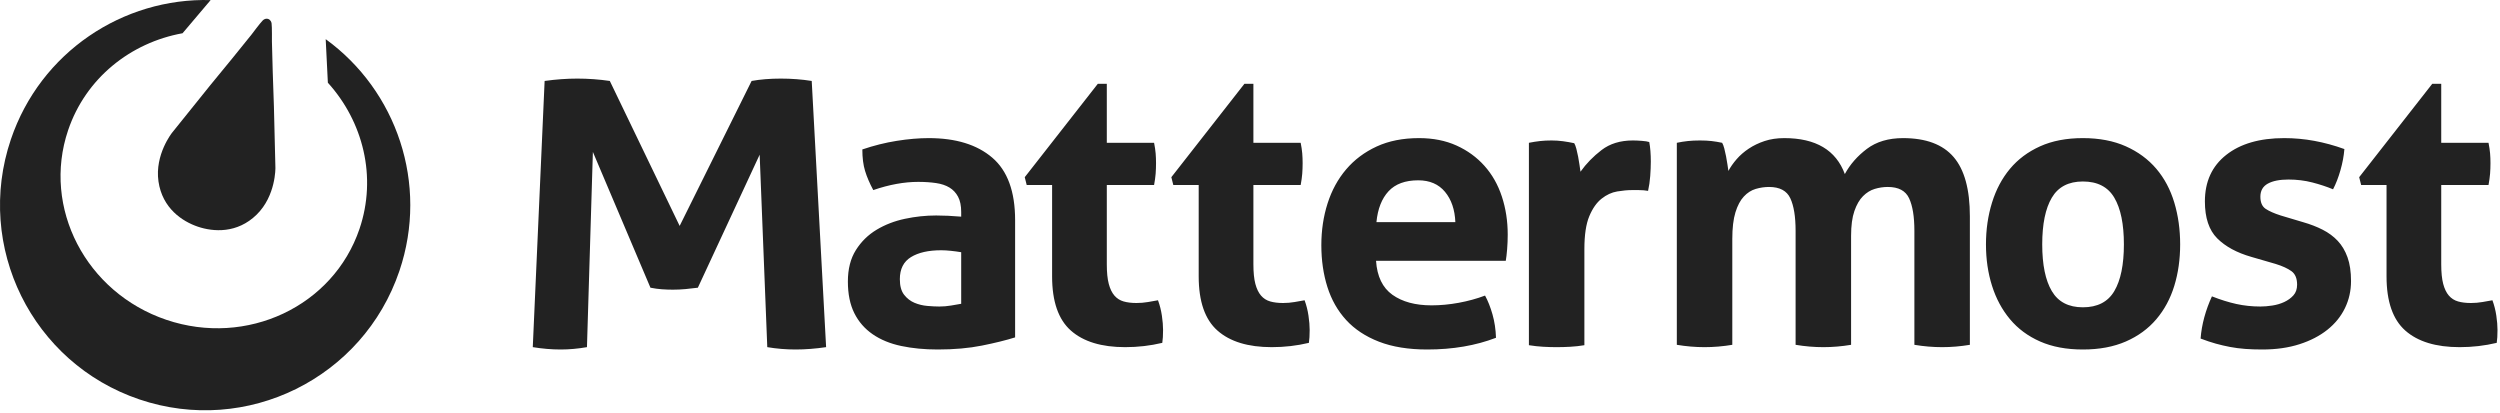
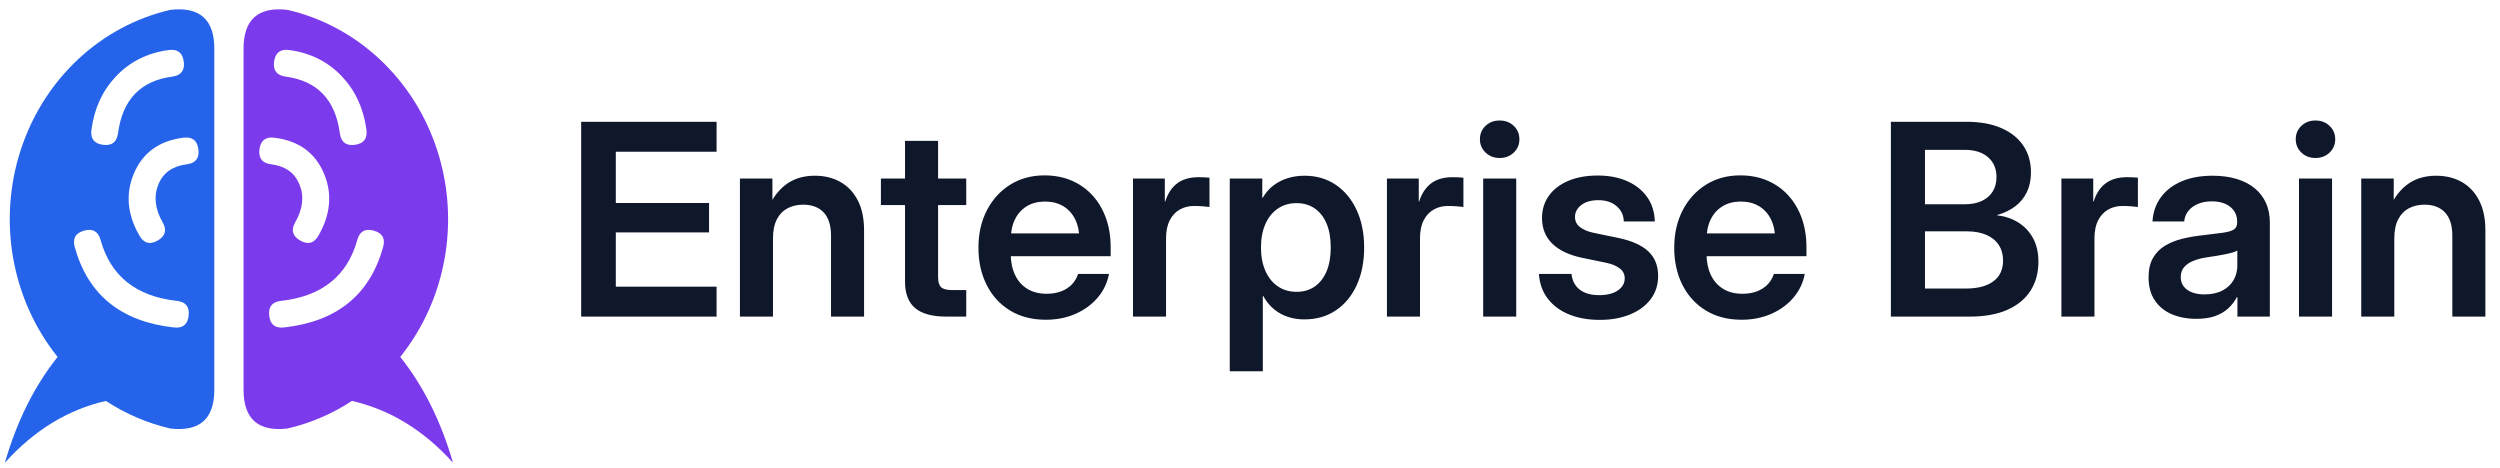
- <svg xmlns="http://www.w3.org/2000/svg" width="100%" height="100%" viewBox="0 0 1001 165" version="1.1" xml:space="preserve" style="fill-rule:evenodd;clip-rule:evenodd;stroke-linejoin:round;stroke-miterlimit:1.414;">
-   <g>
-     <path d="M384.862,84.87c0,-2.501 -0.418,-4.536 -1.253,-6.102c-0.833,-1.562 -1.981,-2.79 -3.441,-3.674c-1.46,-0.888 -3.26,-1.489 -5.397,-1.8c-2.139,-0.313 -4.512,-0.469 -7.12,-0.469c-5.632,0 -11.628,1.094 -17.991,3.284c-1.461,-2.712 -2.555,-5.268 -3.284,-7.666c-0.73,-2.398 -1.097,-5.266 -1.097,-8.605c4.59,-1.564 9.178,-2.711 13.768,-3.441c4.588,-0.73 8.867,-1.096 12.828,-1.096c10.848,0 19.322,2.607 25.424,7.824c6.101,5.215 9.152,13.557 9.152,25.03l0,46.934c-3.651,1.147 -8.084,2.243 -13.299,3.286c-5.213,1.043 -11.107,1.565 -17.678,1.565c-5.319,0 -10.196,-0.47 -14.629,-1.409c-4.432,-0.938 -8.24,-2.504 -11.418,-4.694c-3.183,-2.188 -5.633,-5.005 -7.356,-8.447c-1.719,-3.443 -2.58,-7.666 -2.58,-12.673c0,-5.005 1.069,-9.203 3.207,-12.593c2.138,-3.389 4.903,-6.102 8.291,-8.135c3.391,-2.034 7.171,-3.494 11.344,-4.381c4.172,-0.887 8.343,-1.33 12.515,-1.33c3.025,0 6.362,0.158 10.014,0.469l0,-1.877Zm0,16.115c-1.253,-0.209 -2.608,-0.393 -4.07,-0.548c-1.46,-0.156 -2.761,-0.234 -3.91,-0.234c-5.111,0 -9.153,0.911 -12.126,2.737c-2.972,1.825 -4.458,4.772 -4.458,8.839c0,2.713 0.574,4.797 1.721,6.259c1.147,1.459 2.53,2.528 4.146,3.205c1.617,0.679 3.336,1.096 5.162,1.253c1.827,0.155 3.417,0.236 4.771,0.236c1.566,0 3.131,-0.132 4.694,-0.393c1.566,-0.261 2.921,-0.494 4.07,-0.704l0,-20.65Zm36.4,-26.91l-10.17,0l-0.784,-3.129l29.258,-37.391l3.598,0l0,23.623l18.93,0c0.311,1.566 0.521,2.973 0.627,4.224c0.102,1.253 0.154,2.556 0.154,3.913c0,1.459 -0.052,2.867 -0.154,4.223c-0.106,1.357 -0.316,2.869 -0.627,4.537l-18.93,0l0,31.76c0,3.232 0.262,5.839 0.784,7.822c0.519,1.979 1.276,3.545 2.266,4.693c0.993,1.147 2.217,1.929 3.677,2.346c1.46,0.419 3.183,0.627 5.162,0.627c1.566,0 3.103,-0.131 4.617,-0.392c1.511,-0.26 2.841,-0.495 3.988,-0.703c0.732,1.979 1.251,4.04 1.565,6.179c0.314,2.138 0.469,4.043 0.469,5.711c0,1.147 -0.025,2.111 -0.078,2.894c-0.052,0.781 -0.129,1.54 -0.235,2.268c-4.797,1.149 -9.75,1.72 -14.861,1.72c-9.492,0 -16.742,-2.215 -21.747,-6.646c-5.006,-4.434 -7.509,-11.658 -7.509,-21.67l0,-36.609Zm58.696,0l-10.168,0l-0.784,-3.129l29.257,-37.391l3.598,0l0,23.623l18.93,0c0.312,1.566 0.522,2.973 0.627,4.224c0.102,1.253 0.155,2.556 0.155,3.913c0,1.459 -0.053,2.867 -0.155,4.223c-0.105,1.357 -0.315,2.869 -0.627,4.537l-18.93,0l0,31.76c0,3.232 0.263,5.839 0.783,7.822c0.522,1.979 1.278,3.545 2.268,4.693c0.992,1.147 2.215,1.929 3.677,2.346c1.459,0.419 3.182,0.627 5.161,0.627c1.565,0 3.103,-0.131 4.617,-0.392c1.512,-0.26 2.842,-0.495 3.989,-0.703c0.73,1.979 1.251,4.04 1.563,6.179c0.315,2.138 0.471,4.043 0.471,5.711c0,1.147 -0.026,2.111 -0.079,2.894c-0.051,0.781 -0.129,1.54 -0.234,2.268c-4.798,1.149 -9.75,1.72 -14.863,1.72c-9.49,0 -16.74,-2.215 -21.746,-6.646c-5.006,-4.434 -7.51,-11.658 -7.51,-21.67l0,-36.609Zm102.767,14.865c-0.208,-5.009 -1.591,-9.049 -4.146,-12.126c-2.555,-3.077 -6.127,-4.617 -10.717,-4.617c-5.215,0 -9.178,1.461 -11.89,4.381c-2.711,2.921 -4.327,7.041 -4.848,12.362l31.601,0Zm-31.759,15.486c0.418,6.258 2.608,10.795 6.571,13.612c3.963,2.816 9.178,4.224 15.646,4.224c3.546,0 7.168,-0.34 10.872,-1.019c3.703,-0.677 7.222,-1.642 10.561,-2.893c1.147,2.086 2.137,4.589 2.972,7.51c0.834,2.918 1.303,6.049 1.408,9.386c-8.136,3.129 -17.315,4.694 -27.537,4.694c-7.508,0 -13.947,-1.043 -19.321,-3.13c-5.37,-2.085 -9.751,-4.981 -13.14,-8.681c-3.39,-3.703 -5.894,-8.11 -7.51,-13.222c-1.616,-5.11 -2.423,-10.689 -2.423,-16.737c0,-5.946 0.833,-11.526 2.502,-16.741c1.667,-5.217 4.145,-9.752 7.431,-13.61c3.285,-3.861 7.352,-6.911 12.203,-9.154c4.85,-2.242 10.508,-3.364 16.974,-3.364c5.632,0 10.639,0.991 15.019,2.973c4.381,1.981 8.109,4.694 11.186,8.137c3.077,3.439 5.399,7.535 6.963,12.28c1.565,4.745 2.347,9.831 2.347,15.253c0,1.982 -0.078,3.939 -0.235,5.867c-0.156,1.928 -0.341,3.468 -0.547,4.615l-51.942,0Zm61.208,-47.248c1.564,-0.311 3.05,-0.547 4.458,-0.702c1.41,-0.159 2.946,-0.236 4.616,-0.236c1.565,0 3.104,0.106 4.614,0.312c1.514,0.209 3,0.471 4.458,0.784c0.315,0.522 0.602,1.277 0.862,2.268c0.261,0.991 0.495,2.034 0.704,3.13c0.209,1.095 0.39,2.188 0.547,3.285c0.157,1.096 0.286,2.005 0.392,2.739c2.294,-3.235 5.112,-6.13 8.448,-8.684c3.338,-2.556 7.51,-3.834 12.515,-3.834c1.045,0 2.244,0.052 3.599,0.157c1.355,0.104 2.346,0.26 2.972,0.47c0.209,1.041 0.366,2.241 0.469,3.597c0.107,1.356 0.158,2.764 0.158,4.225c0,1.773 -0.08,3.702 -0.235,5.788c-0.157,2.086 -0.444,4.067 -0.862,5.945c-1.147,-0.21 -2.424,-0.313 -3.831,-0.313c-1.408,0 -2.27,0 -2.581,0c-1.775,0 -3.755,0.183 -5.947,0.547c-2.189,0.366 -4.275,1.33 -6.257,2.896c-1.983,1.564 -3.624,3.911 -4.929,7.041c-1.303,3.127 -1.957,7.508 -1.957,13.141l0,38.486c-1.875,0.311 -3.752,0.52 -5.631,0.624c-1.876,0.105 -3.701,0.156 -5.475,0.156c-1.774,0 -3.572,-0.051 -5.398,-0.156c-1.825,-0.104 -3.728,-0.313 -5.709,-0.624l0,-81.042Zm59.226,0c1.459,-0.311 2.92,-0.547 4.379,-0.702c1.461,-0.159 3.077,-0.236 4.851,-0.236c1.773,0 3.337,0.077 4.693,0.236c1.356,0.155 2.764,0.391 4.224,0.702c0.312,0.522 0.601,1.279 0.861,2.27c0.26,0.99 0.496,2.035 0.704,3.128c0.209,1.096 0.39,2.164 0.547,3.207c0.159,1.043 0.288,1.93 0.392,2.66c0.832,-1.563 1.929,-3.128 3.286,-4.694c1.355,-1.562 2.971,-2.969 4.848,-4.223c1.877,-1.252 3.989,-2.269 6.337,-3.05c2.346,-0.784 4.981,-1.175 7.901,-1.175c12.619,0 20.702,4.799 24.249,14.395c2.085,-3.86 5.032,-7.222 8.838,-10.092c3.808,-2.869 8.632,-4.303 14.474,-4.303c9.177,0 15.93,2.532 20.258,7.59c4.33,5.057 6.494,12.958 6.494,23.702l0,51.47c-3.754,0.626 -7.459,0.937 -11.108,0.937c-3.651,0 -7.354,-0.311 -11.108,-0.937l0,-45.684c0,-5.632 -0.705,-9.959 -2.114,-12.983c-1.406,-3.025 -4.248,-4.538 -8.524,-4.538c-1.775,0 -3.52,0.262 -5.24,0.782c-1.723,0.52 -3.287,1.485 -4.694,2.894c-1.408,1.408 -2.555,3.391 -3.443,5.946c-0.887,2.553 -1.33,5.867 -1.33,9.934l0,43.649c-3.755,0.626 -7.458,0.937 -11.108,0.937c-3.65,0 -7.354,-0.311 -11.109,-0.937l0,-45.684c0,-5.632 -0.703,-9.959 -2.112,-12.983c-1.408,-3.025 -4.249,-4.538 -8.525,-4.538c-1.771,0 -3.546,0.262 -5.32,0.782c-1.771,0.52 -3.363,1.538 -4.771,3.051c-1.409,1.511 -2.53,3.623 -3.363,6.336c-0.835,2.711 -1.253,6.258 -1.253,10.638l0,42.398c-3.755,0.626 -7.455,0.937 -11.107,0.937c-3.651,0 -7.352,-0.311 -11.107,-0.937l0,-80.885Zm162.58,65.865c5.841,0 10.039,-2.163 12.593,-6.493c2.556,-4.327 3.834,-10.56 3.834,-18.694c0,-8.136 -1.278,-14.367 -3.834,-18.696c-2.554,-4.33 -6.752,-6.493 -12.593,-6.493c-5.736,0 -9.882,2.163 -12.437,6.493c-2.557,4.329 -3.835,10.56 -3.835,18.696c0,8.134 1.278,14.367 3.835,18.694c2.555,4.33 6.701,6.493 12.437,6.493Zm0,16.897c-6.571,0 -12.282,-1.07 -17.131,-3.208c-4.85,-2.137 -8.866,-5.11 -12.047,-8.918c-3.181,-3.807 -5.58,-8.265 -7.195,-13.376c-1.618,-5.111 -2.426,-10.637 -2.426,-16.582c0,-5.945 0.808,-11.526 2.426,-16.74c1.615,-5.215 4.014,-9.726 7.195,-13.533c3.181,-3.808 7.197,-6.803 12.047,-8.996c4.849,-2.19 10.56,-3.286 17.131,-3.286c6.571,0 12.306,1.096 17.209,3.286c4.901,2.193 8.968,5.188 12.204,8.996c3.233,3.807 5.631,8.318 7.197,13.533c1.564,5.214 2.345,10.795 2.345,16.74c0,5.945 -0.781,11.471 -2.345,16.582c-1.566,5.111 -3.964,9.569 -7.197,13.376c-3.236,3.808 -7.303,6.781 -12.204,8.918c-4.903,2.138 -10.638,3.208 -17.209,3.208Zm67.477,-37.078c-5.842,-1.67 -10.405,-4.146 -13.689,-7.432c-3.286,-3.284 -4.929,-8.213 -4.929,-14.785c0,-7.927 2.843,-14.13 8.528,-18.615c5.683,-4.486 13.429,-6.729 23.232,-6.729c4.068,0 8.082,0.366 12.046,1.096c3.964,0.73 7.979,1.824 12.046,3.286c-0.209,2.71 -0.73,5.526 -1.566,8.448c-0.832,2.919 -1.823,5.474 -2.97,7.667c-2.504,-1.044 -5.267,-1.957 -8.293,-2.74c-3.023,-0.781 -6.205,-1.172 -9.542,-1.172c-3.547,0 -6.309,0.547 -8.293,1.642c-1.981,1.096 -2.972,2.843 -2.972,5.24c0,2.295 0.704,3.912 2.112,4.851c1.408,0.938 3.417,1.827 6.023,2.659l8.918,2.662c2.921,0.833 5.554,1.849 7.901,3.049c2.346,1.2 4.355,2.686 6.023,4.458c1.669,1.773 2.972,3.964 3.91,6.571c0.94,2.608 1.41,5.788 1.41,9.542c0,3.861 -0.809,7.459 -2.426,10.796c-1.616,3.338 -3.964,6.232 -7.04,8.682c-3.077,2.453 -6.806,4.382 -11.187,5.789c-4.379,1.409 -9.334,2.113 -14.862,2.113c-2.504,0 -4.796,-0.079 -6.882,-0.235c-2.087,-0.158 -4.094,-0.418 -6.024,-0.782c-1.929,-0.366 -3.833,-0.808 -5.71,-1.33c-1.878,-0.521 -3.912,-1.199 -6.102,-2.034c0.21,-2.817 0.705,-5.659 1.486,-8.526c0.782,-2.867 1.8,-5.659 3.051,-8.371c3.442,1.357 6.702,2.373 9.779,3.051c3.077,0.679 6.284,1.019 9.62,1.019c1.462,0 3.052,-0.132 4.771,-0.393c1.722,-0.261 3.313,-0.73 4.773,-1.408c1.461,-0.678 2.687,-1.565 3.677,-2.659c0.991,-1.095 1.484,-2.529 1.484,-4.304c0,-2.501 -0.755,-4.301 -2.267,-5.396c-1.513,-1.094 -3.625,-2.062 -6.335,-2.895l-9.701,-2.815Zm54.112,-28.787l-10.167,0l-0.785,-3.129l29.256,-37.391l3.598,0l0,23.623l18.931,0c0.313,1.566 0.521,2.973 0.627,4.224c0.103,1.253 0.156,2.556 0.156,3.913c0,1.459 -0.053,2.867 -0.156,4.223c-0.106,1.357 -0.314,2.869 -0.627,4.537l-18.931,0l0,31.76c0,3.232 0.263,5.839 0.783,7.822c0.523,1.979 1.278,3.545 2.268,4.693c0.993,1.147 2.218,1.929 3.677,2.346c1.459,0.419 3.183,0.627 5.163,0.627c1.565,0 3.102,-0.131 4.616,-0.392c1.511,-0.26 2.841,-0.495 3.988,-0.703c0.731,1.979 1.253,4.04 1.564,6.179c0.315,2.138 0.47,4.043 0.47,5.711c0,1.147 -0.026,2.111 -0.078,2.894c-0.052,0.781 -0.129,1.54 -0.235,2.268c-4.796,1.149 -9.75,1.72 -14.861,1.72c-9.492,0 -16.741,-2.215 -21.748,-6.646c-5.005,-4.434 -7.509,-11.658 -7.509,-21.67l0,-36.609Zm-737.501,-41.662c4.521,-0.629 8.87,-0.945 13.05,-0.945c4.407,0 8.758,0.316 13.051,0.945l27.965,58.043l28.812,-58.043c3.503,-0.629 7.399,-0.945 11.694,-0.945c4.294,0 8.416,0.316 12.372,0.945l5.762,106.583c-4.292,0.63 -8.36,0.944 -12.201,0.944c-3.844,0 -7.627,-0.314 -11.355,-0.944l-3.052,-77.061l-24.745,53.261c-1.583,0.21 -3.22,0.396 -4.916,0.551c-1.695,0.158 -3.388,0.236 -5.084,0.236c-1.47,0 -2.937,-0.052 -4.405,-0.157c-1.469,-0.105 -2.994,-0.316 -4.577,-0.63l-23.049,-54.365l-2.373,78.165c-3.615,0.63 -7.118,0.944 -10.509,0.944c-3.616,0 -7.346,-0.314 -11.185,-0.944l4.745,-106.583Z" style="fill:#222;" />
-     <path d="M130.41,15.678l0.865,17.434c14.134,15.615 19.713,37.729 12.677,58.513c-10.503,31.025 -45.136,47.334 -77.354,36.427c-32.219,-10.906 -49.823,-44.899 -39.32,-75.924c7.059,-20.853 25.019,-35.058 45.82,-38.819l11.239,-13.279c-35.063,-0.949 -68.143,20.815 -79.979,55.778c-14.542,42.958 8.493,89.571 51.451,104.114c42.958,14.542 89.572,-8.494 104.115,-51.452c11.816,-34.906 -1.179,-72.227 -29.514,-92.792Z" style="fill:#222;" />
-     <path d="M110.273,67.122l-0.595,-24.373l-0.477,-14.025l-0.323,-12.15c0,0 0.067,-5.859 -0.137,-7.236c-0.043,-0.29 -0.134,-0.525 -0.243,-0.731l-0.041,-0.086l-0.047,-0.075c-0.224,-0.387 -0.578,-0.701 -1.035,-0.856c-0.467,-0.158 -0.951,-0.119 -1.371,0.062l-0.026,0.01l-0.145,0.074c-0.199,0.097 -0.402,0.223 -0.6,0.415c-0.999,0.969 -4.504,5.664 -4.504,5.664l-7.638,9.456l-8.898,10.851l-15.278,18.999c0,0 -7.011,8.75 -5.462,19.521c1.55,10.77 9.557,16.017 15.769,18.12c6.211,2.103 15.759,2.799 23.533,-4.816c7.773,-7.615 7.518,-18.824 7.518,-18.824Z" style="fill:#222;" />
-   </g>
+ <svg xmlns="http://www.w3.org/2000/svg" viewBox="13 11 513.26 96" width="513.26" height="96">
+   <path fill="#2563EB" d="M57 21V91Q57 95.47 54.78 97.47Q52.53 99.49 48 98.98C43.3 97.9 38.82 95.98 34.74 93.31Q23 96 14 106Q17.7 93.2 24.83 84.28C15.38 72.49 12.51 56.38 17.25 41.81C21.98 27.24 33.65 16.32 48 13.02Q52.53 12.51 54.78 14.53Q57 16.53 57 21ZM33.65 60.26Q32.91 57.61 30.26 58.35Q28.94 58.72 28.46 59.56Q27.98 60.41 28.35 61.74Q32.43 76.43 48.7 78.23Q51.43 78.54 51.73 75.8Q51.89 74.44 51.28 73.68Q50.67 72.92 49.3 72.77Q36.73 71.37 33.65 60.26ZM51.34 44.73Q54.07 44.39 53.73 41.66Q53.39 38.93 50.66 39.27Q43.16 40.21 40.46 46.69Q37.89 52.86 41.61 59.36Q42.98 61.75 45.36 60.39Q47.75 59.02 46.39 56.64Q44.01 52.48 45.54 48.81Q47.01 45.27 51.34 44.73ZM48.36 26.73Q51.09 26.36 50.73 23.64Q50.54 22.27 49.77 21.68Q49 21.09 47.64 21.27Q41.11 22.14 36.82 26.67Q32.65 31.06 31.77 37.64Q31.41 40.36 34.14 40.73Q36.86 41.09 37.23 38.36Q38.6 28.03 48.36 26.73Z" />
+   <path fill="#7C3AED" d="M63 21Q63 16.53 65.22 14.53Q67.47 12.51 72 13.02C86.35 16.32 98.02 27.24 102.75 41.81C107.49 56.38 104.62 72.49 95.17 84.28Q102.3 93.2 106 106Q97 96 85.26 93.31C81.18 95.98 76.7 97.9 72 98.98Q67.47 99.49 65.22 97.47Q63 95.47 63 91ZM91.65 61.74Q92.02 60.41 91.54 59.56Q91.06 58.72 89.74 58.35Q87.09 57.61 86.35 60.26Q83.27 71.37 70.7 72.77Q67.96 73.07 68.27 75.8Q68.57 78.54 71.3 78.23Q87.57 76.43 91.65 61.74ZM69.34 39.27Q66.61 38.93 66.27 41.66Q66.1 43.02 66.7 43.79Q67.29 44.56 68.66 44.73Q72.99 45.27 74.46 48.81Q75.99 52.48 73.61 56.64Q72.25 59.02 74.64 60.39Q75.83 61.07 76.77 60.81Q77.71 60.56 78.39 59.36Q82.11 52.86 79.54 46.69Q76.84 40.21 69.34 39.27ZM72.36 21.27Q71 21.09 70.23 21.68Q69.46 22.27 69.27 23.64Q68.91 26.36 71.64 26.73Q81.4 28.03 82.77 38.36Q83.14 41.09 85.86 40.73Q88.59 40.36 88.23 37.64Q87.35 31.06 83.18 26.67Q78.89 22.14 72.36 21.27Z" />
+   <path fill="#0F172A" transform="translate(129 76) scale(0.026846)" d="M123.5 0V-1490H1159.1V-1260.9H388.5V-868.6H1101.5V-643.8H388.5V-229.1H1159.1V0H123.5ZM1590.4 -597.1V0H1337.6V-1056H1586V-787.4H1536.6Q1587.5 -928.6 1680.2 -1003Q1772.9 -1077.4 1910.5 -1077.4Q2021.4 -1077.4 2106.2 -1029.5Q2191 -981.6 2239 -888.6Q2287 -795.6 2287 -659.6V0H2034.2V-619.5Q2034.2 -736 1978.6 -796Q1923 -855.9 1821.2 -855.9Q1755 -855.9 1702.8 -828.9Q1650.6 -801.8 1620.5 -744.7Q1590.4 -687.6 1590.4 -597.1ZM3068.4 -1056V-853.1H2415.8V-1056H3068.4ZM2600.2 -1344H2853V-302.8Q2853 -246.8 2876 -224.9Q2899 -202.9 2960.4 -202.9Q2984.8 -202.9 3016.7 -202.9Q3048.6 -202.9 3068.4 -202.9V0Q3042.1 0 2999.7 0Q2957.4 0 2916.3 0Q2754.4 0 2677.3 -65.3Q2600.2 -130.5 2600.2 -266.1V-1344ZM3677.2 24Q3519 24 3403.2 -46.8Q3287.4 -117.6 3224.5 -242.3Q3161.6 -367 3161.6 -526.7Q3161.6 -688.1 3226.2 -812.9Q3290.8 -937.7 3404.8 -1008.9Q3518.7 -1080 3666.6 -1080Q3781 -1080 3874 -1040.2Q3967 -1000.4 4033.9 -926.9Q4100.9 -853.4 4136.9 -752.8Q4172.9 -652.2 4172.9 -530.7V-462.1H3261.7V-636.2H4046.6L3933.6 -589.5Q3933.6 -678.8 3901.4 -743.9Q3869.2 -809 3810.4 -844.4Q3751.6 -879.8 3670.6 -879.8Q3590.6 -879.8 3531.9 -844.4Q3473.2 -809 3441 -743.9Q3408.8 -678.8 3408.8 -589.5V-479.7Q3408.8 -389 3440.9 -320.2Q3473 -251.3 3534.4 -213Q3595.8 -174.6 3683 -174.6Q3746.4 -174.6 3795.3 -193.6Q3844.2 -212.6 3876.9 -246.9Q3909.5 -281.2 3923.7 -326.4H4160Q4140.3 -222.9 4072.6 -144.1Q4005 -65.2 3902.9 -20.6Q3800.8 24 3677.2 24ZM4343.6 0V-1056H4587V-880.6H4590.2Q4619.2 -971.6 4681.5 -1018.9Q4743.8 -1066.2 4846.4 -1066.2Q4871.6 -1066.2 4892.5 -1065Q4913.4 -1063.7 4928.5 -1062.4V-838.4Q4914.5 -840.3 4880.6 -843.2Q4846.7 -846.1 4809.4 -846.1Q4749.9 -846.1 4701.4 -818.7Q4652.8 -791.4 4624.6 -736.3Q4596.4 -681.3 4596.4 -598.2V0H4343.6ZM5083.6 418V-1056H5332.4V-908.6H5335.5Q5368.4 -965.1 5417 -1002.5Q5465.6 -1039.9 5526.5 -1058.7Q5587.4 -1077.4 5655.4 -1077.4Q5791.6 -1077.4 5894.1 -1008.1Q5996.6 -938.7 6053.9 -815Q6111.3 -691.4 6111.3 -528.7Q6111.3 -364.6 6054.5 -240.7Q5997.6 -116.8 5895 -47.7Q5792.4 21.4 5654 21.4Q5585.3 21.4 5526.1 1.4Q5466.9 -18.6 5419.5 -58.6Q5372.1 -98.6 5339.1 -158.6H5336.4V418H5083.6ZM5594.5 -189.5Q5673.2 -189.5 5731.7 -228.9Q5790.2 -268.4 5823 -344.1Q5855.8 -419.9 5855.8 -528.7Q5855.8 -638.2 5823 -713.6Q5790.2 -789 5731.7 -828.4Q5673.2 -867.8 5594.5 -867.8Q5512.4 -867.8 5451 -825.9Q5389.6 -783.9 5356 -707.8Q5322.4 -631.8 5322.4 -528.7Q5322.4 -426.3 5356 -349.9Q5389.6 -273.5 5451 -231.5Q5512.4 -189.5 5594.5 -189.5ZM6285.6 0V-1056H6529V-880.6H6532.2Q6561.2 -971.6 6623.5 -1018.9Q6685.8 -1066.2 6788.4 -1066.2Q6813.6 -1066.2 6834.5 -1065Q6855.4 -1063.7 6870.5 -1062.4V-838.4Q6856.5 -840.3 6822.6 -843.2Q6788.7 -846.1 6751.4 -846.1Q6691.9 -846.1 6643.4 -818.7Q6594.8 -791.4 6566.6 -736.3Q6538.4 -681.3 6538.4 -598.2V0H6285.6ZM7021.6 0V-1056H7274.4V0H7021.6ZM7147.6 -1213Q7083.1 -1213 7039.9 -1254.4Q6996.7 -1295.7 6996.7 -1356.7Q6996.7 -1417.7 7039.9 -1458.7Q7083.1 -1499.8 7147.2 -1499.8Q7212.1 -1499.8 7255.3 -1458.8Q7298.6 -1417.8 7298.6 -1356.2Q7298.6 -1295.4 7255.3 -1254.2Q7212 -1213 7147.6 -1213ZM7912.4 25.1Q7783.6 25.1 7681.7 -15.3Q7579.8 -55.8 7517.9 -134.3Q7456 -212.9 7447.6 -326.4H7697Q7705.2 -249.4 7759.4 -206.7Q7813.6 -164.1 7907.7 -164.1Q7999.3 -164.1 8051.7 -200.2Q8104 -236.3 8104 -292.3Q8104 -340 8065.4 -369.2Q8026.8 -398.4 7959.8 -412.2L7779.7 -449.3Q7628.4 -481.1 7550 -557.9Q7471.6 -634.7 7471.6 -754.4Q7471.6 -851.2 7524.1 -924.3Q7576.5 -997.4 7672.4 -1038.2Q7768.2 -1078.9 7897.4 -1078.9Q8025.4 -1078.9 8122.7 -1036Q8219.9 -993 8275.5 -914.5Q8331.2 -836 8334.2 -727.4H8096.9Q8095.9 -797.7 8042.6 -844.1Q7989.4 -890.4 7903.2 -890.4Q7820.2 -890.4 7772 -853.3Q7723.7 -816.2 7723.7 -762.3Q7723.7 -714.9 7761 -685.2Q7798.4 -655.6 7863.9 -641.2L8054.1 -601.9Q8211.5 -568.8 8285.5 -498Q8359.6 -427.2 8359.6 -311.4Q8359.6 -208.4 8302.3 -132.8Q8245 -57.2 8143.9 -16.1Q8042.9 25.1 7912.4 25.1ZM8998.2 24Q8840 24 8724.2 -46.8Q8608.4 -117.6 8545.5 -242.3Q8482.6 -367 8482.6 -526.7Q8482.6 -688.1 8547.2 -812.9Q8611.8 -937.7 8725.8 -1008.9Q8839.7 -1080 8987.6 -1080Q9102 -1080 9195 -1040.2Q9288 -1000.4 9354.9 -926.9Q9421.9 -853.4 9457.9 -752.8Q9493.9 -652.2 9493.9 -530.7V-462.1H8582.7V-636.2H9367.6L9254.6 -589.5Q9254.6 -678.8 9222.4 -743.9Q9190.2 -809 9131.4 -844.4Q9072.6 -879.8 8991.6 -879.8Q8911.6 -879.8 8852.9 -844.4Q8794.2 -809 8762 -743.9Q8729.8 -678.8 8729.8 -589.5V-479.7Q8729.8 -389 8761.9 -320.2Q8794 -251.3 8855.4 -213Q8916.8 -174.6 9004 -174.6Q9067.4 -174.6 9116.3 -193.6Q9165.2 -212.6 9197.9 -246.9Q9230.5 -281.2 9244.7 -326.4H9481Q9461.3 -222.9 9393.6 -144.1Q9326 -65.2 9223.9 -20.6Q9121.8 24 8998.2 24ZM10139.5 0V-1490H10716.4Q10873.6 -1490 10984.2 -1441.7Q11094.7 -1393.4 11152.8 -1306.7Q11210.8 -1220 11210.8 -1102.6Q11210.8 -1017.3 11179.3 -951.9Q11147.8 -886.6 11090 -843Q11032.2 -799.4 10952.2 -776.7V-774.7Q11041.2 -764.6 11112.6 -720.7Q11184 -676.8 11225.9 -601.2Q11267.8 -525.7 11267.8 -419.4Q11267.8 -294.2 11208.4 -199.7Q11149 -105.2 11031.8 -52.6Q10914.6 0 10741.7 0H10139.5ZM10400.2 -214.7H10713.6Q10849.1 -214.7 10923.2 -269.8Q10997.4 -324.8 10997.4 -428.3Q10997.4 -497.6 10964.7 -547.6Q10932 -597.5 10870.1 -624.8Q10808.1 -652.1 10720 -652.1H10400.2V-214.7ZM10400.2 -859H10704Q10780 -859 10834.5 -884.4Q10889 -909.7 10918.1 -956.5Q10947.1 -1003.4 10947.1 -1067.2Q10947.1 -1162.8 10882.4 -1219Q10817.8 -1275.3 10704 -1275.3H10400.2V-859ZM11443.6 0V-1056H11687V-880.6H11690.2Q11719.2 -971.6 11781.5 -1018.9Q11843.8 -1066.2 11946.4 -1066.2Q11971.6 -1066.2 11992.5 -1065Q12013.4 -1063.7 12028.5 -1062.4V-838.4Q12014.5 -840.3 11980.6 -843.2Q11946.7 -846.1 11909.4 -846.1Q11849.9 -846.1 11801.4 -818.7Q11752.8 -791.4 11724.6 -736.3Q11696.4 -681.3 11696.4 -598.2V0H11443.6ZM12475.3 17.1Q12370 17.1 12287.7 -18.2Q12205.4 -53.5 12157.8 -124.1Q12110.2 -194.7 12110.2 -299.7Q12110.2 -390 12144.1 -448.6Q12178 -507.2 12236 -542.2Q12294.1 -577.2 12369 -595.5Q12444 -613.8 12525.2 -622.3Q12623.3 -633.4 12680.7 -641.7Q12738.2 -650 12762.9 -666.7Q12787.6 -683.4 12787.6 -719.4V-727.3Q12787.6 -772.7 12764.6 -807.3Q12741.6 -841.9 12698.4 -861.6Q12655.3 -881.4 12594.6 -881.4Q12533.8 -881.4 12487.4 -861.7Q12441 -842.1 12413.8 -807.5Q12386.6 -772.8 12382.6 -727.8H12140.1Q12146.6 -833 12203.4 -911.4Q12260.2 -989.8 12361.1 -1033.6Q12462 -1077.4 12600.4 -1077.4Q12703.2 -1077.4 12784.5 -1052.6Q12865.8 -1027.8 12922.3 -981.1Q12978.8 -934.4 13008.2 -868.4Q13037.6 -802.4 13037.6 -720.1V0H12789.7V-149.3H12785.7Q12761 -102.3 12721.1 -64.5Q12681.2 -26.7 12621.2 -4.8Q12561.2 17.1 12475.3 17.1ZM12537.5 -169.8Q12619.5 -169.8 12675.7 -199.8Q12731.9 -229.7 12760.4 -279.6Q12789 -329.6 12789 -390.6V-505.4Q12777.2 -497.8 12754.3 -490.9Q12731.4 -484 12699.9 -477.5Q12668.4 -471.1 12631.7 -465Q12594.9 -458.9 12556 -453.3Q12502.2 -445.6 12456.7 -428.1Q12411.2 -410.6 12383.7 -380.3Q12356.2 -350 12356.2 -301.9Q12356.2 -260.8 12378.6 -231.1Q12400.9 -201.4 12441.6 -185.6Q12482.4 -169.8 12537.5 -169.8ZM13260.6 0V-1056H13513.4V0H13260.6ZM13386.6 -1213Q13322.1 -1213 13278.9 -1254.4Q13235.7 -1295.7 13235.7 -1356.7Q13235.7 -1417.7 13278.9 -1458.7Q13322.1 -1499.8 13386.2 -1499.8Q13451.1 -1499.8 13494.3 -1458.8Q13537.6 -1417.8 13537.6 -1356.2Q13537.6 -1295.4 13494.3 -1254.2Q13451 -1213 13386.6 -1213ZM13989.4 -597.1V0H13736.6V-1056H13985V-787.4H13935.6Q13986.5 -928.6 14079.2 -1003Q14171.9 -1077.4 14309.5 -1077.4Q14420.4 -1077.4 14505.2 -1029.5Q14590 -981.6 14638 -888.6Q14686 -795.6 14686 -659.6V0H14433.2V-619.5Q14433.2 -736 14377.6 -796Q14322 -855.9 14220.2 -855.9Q14154 -855.9 14101.8 -828.9Q14049.6 -801.8 14019.5 -744.7Q13989.4 -687.6 13989.4 -597.1Z" />
</svg>
